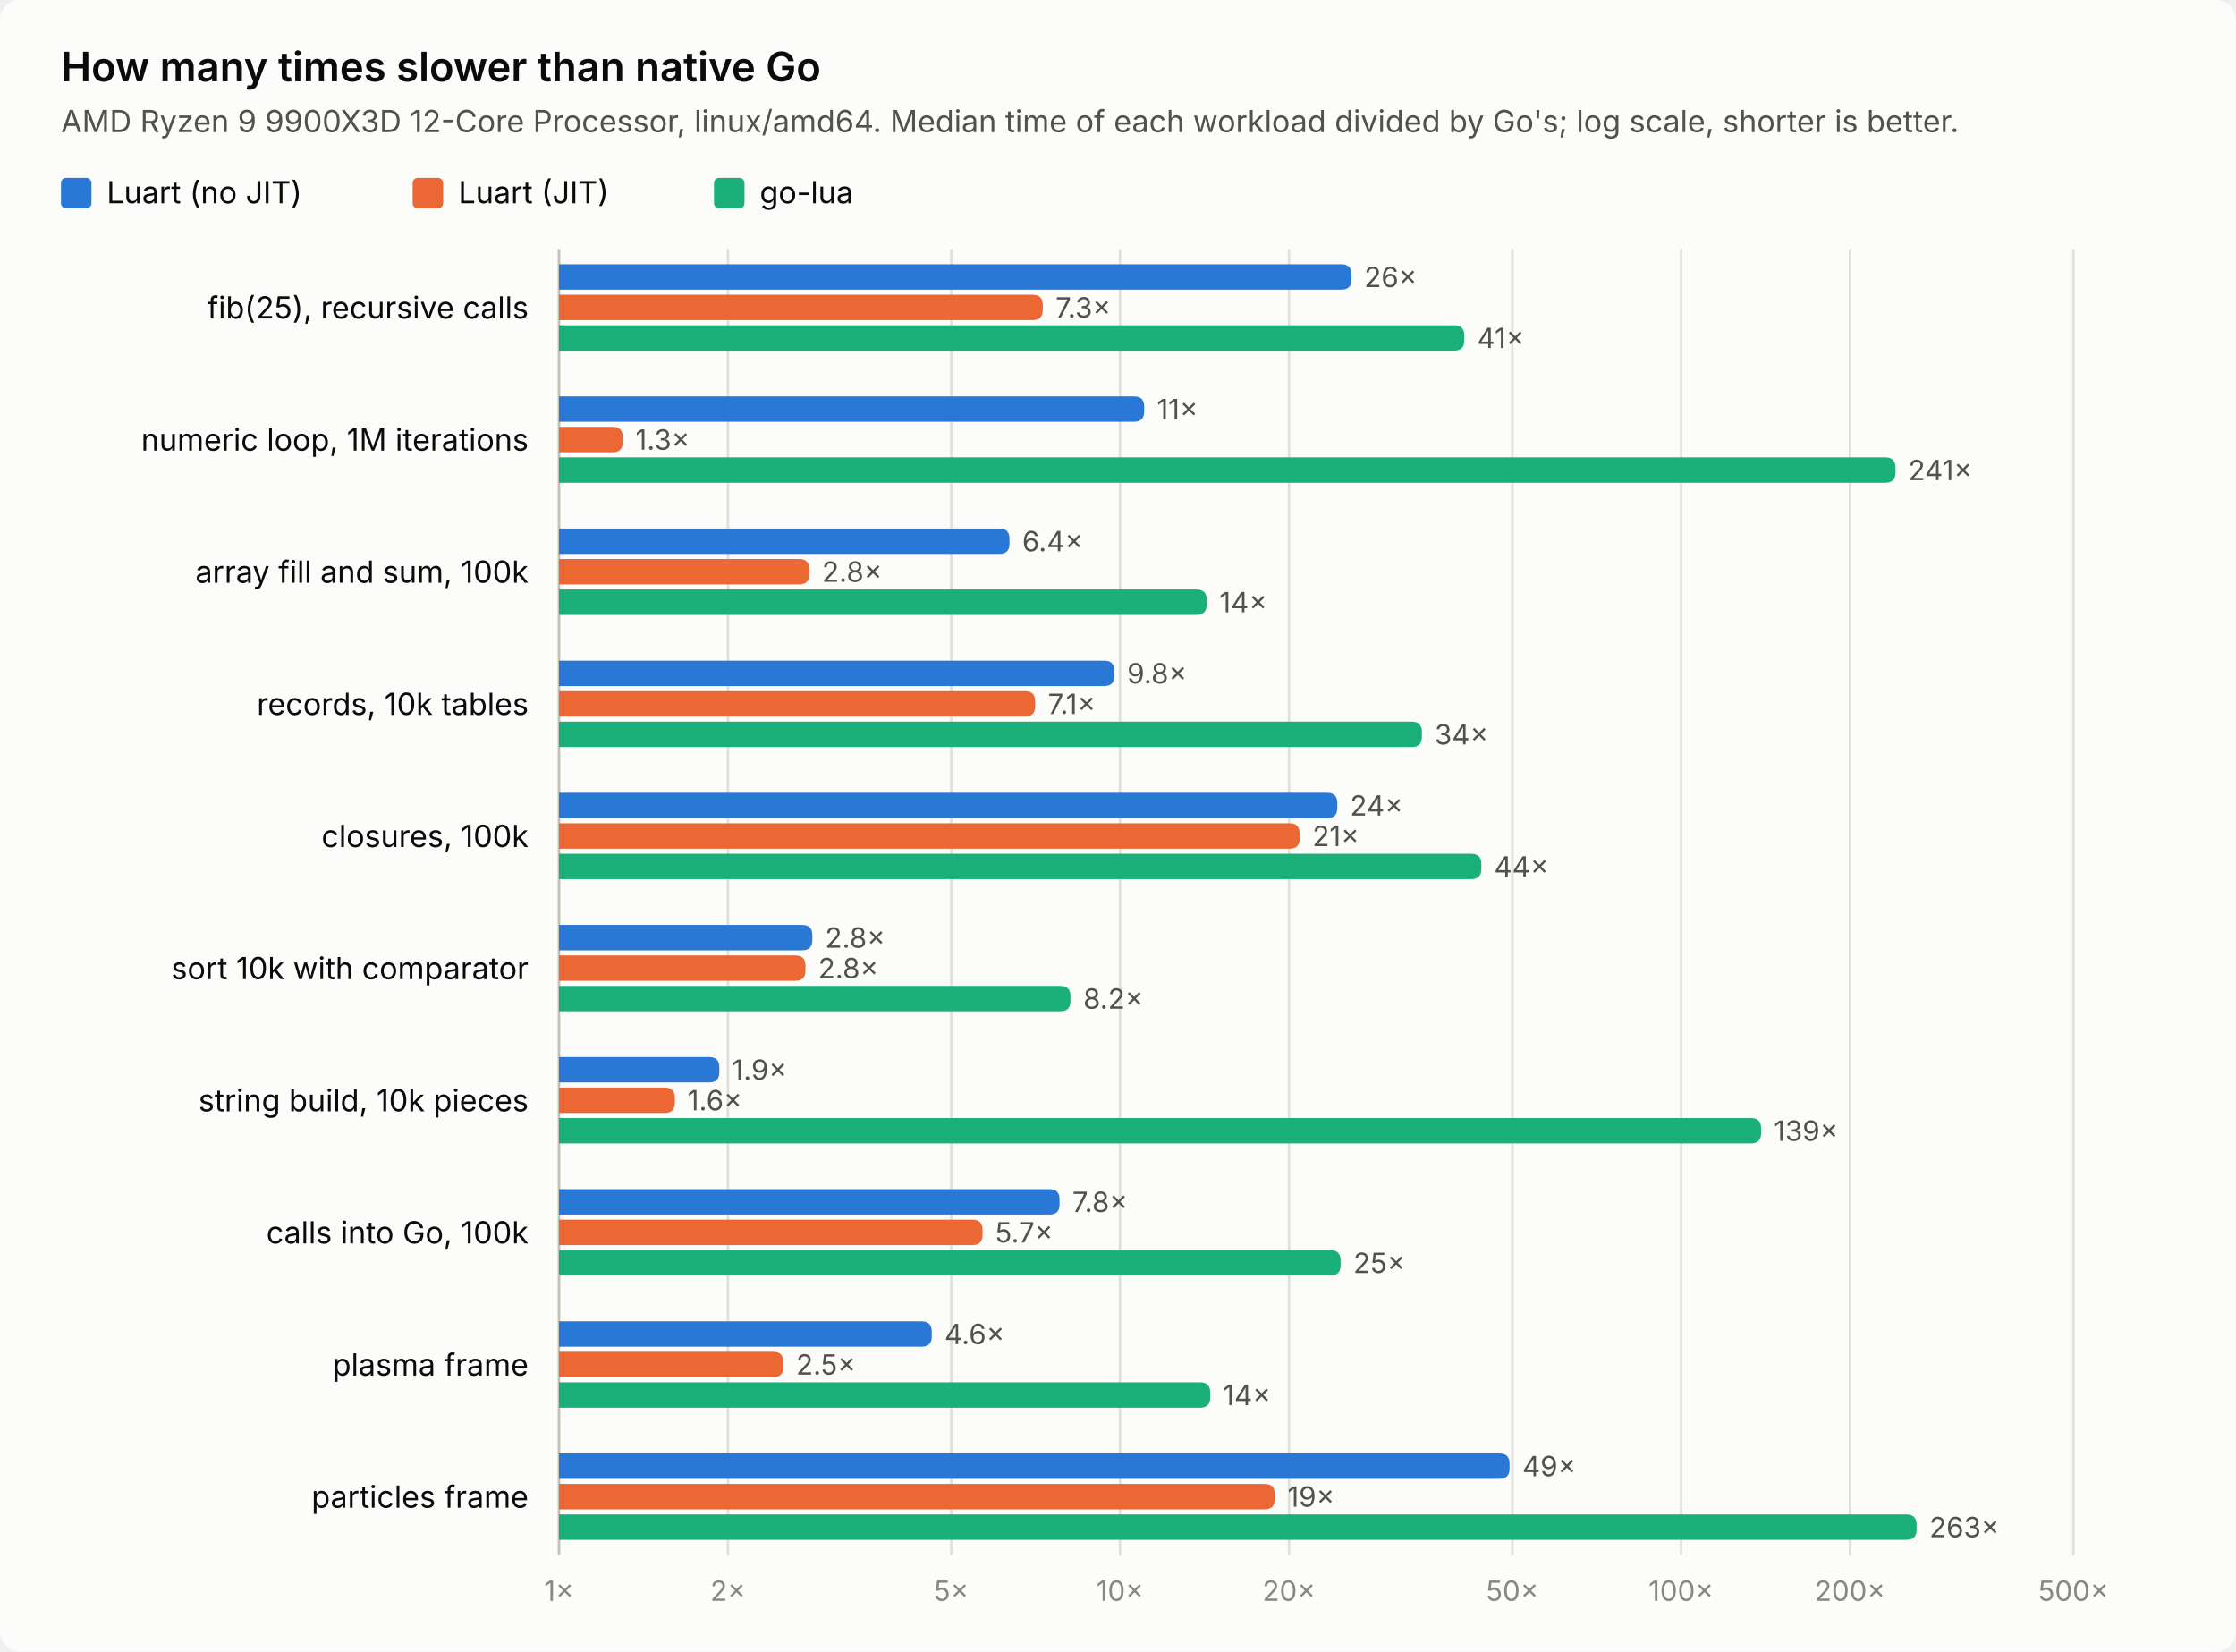
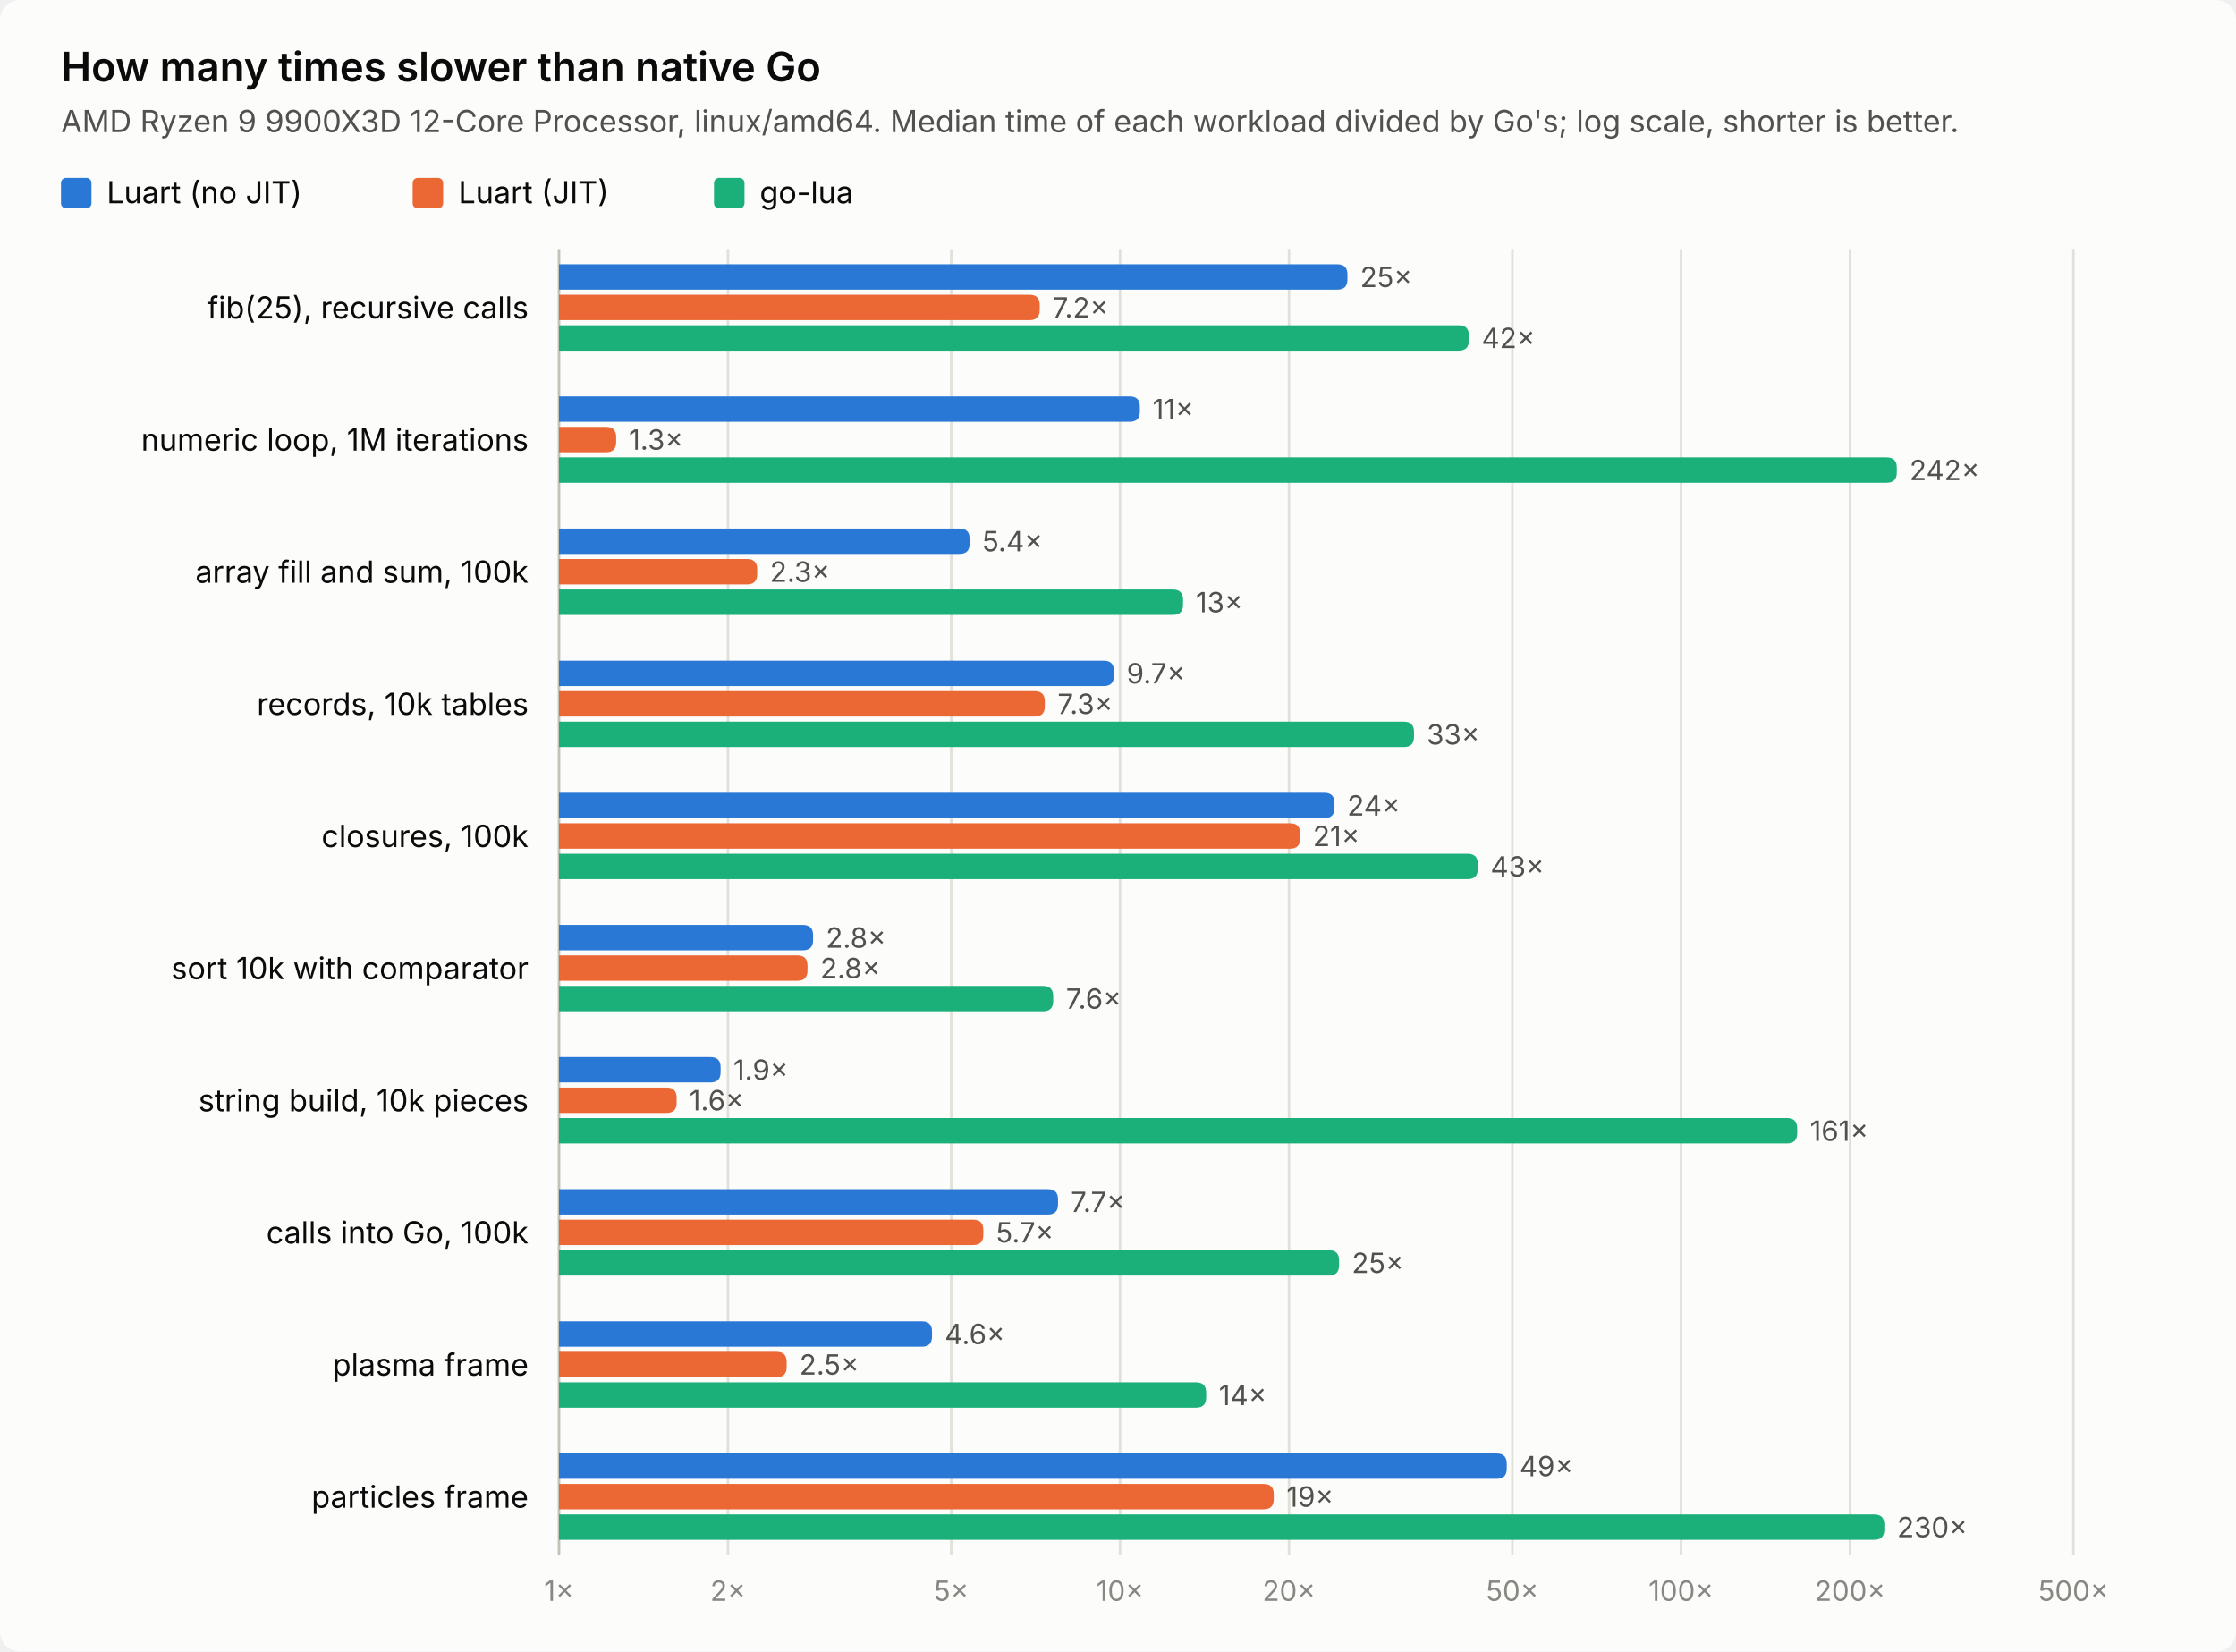
<svg xmlns="http://www.w3.org/2000/svg" viewBox="0 0 880 650" width="880" height="650" role="img" aria-labelledby="t d">
  <style>
text { font-family: system-ui, -apple-system, "Segoe UI", sans-serif; }
.bg { fill: #fcfcfb; }
.title { fill: #0b0b0b; font-size: 16px; font-weight: 600; }
.sub { fill: #52514e; font-size: 12px; }
.label { fill: #0b0b0b; font-size: 12px; }
.value { fill: #52514e; font-size: 11px; font-variant-numeric: tabular-nums; }
.tick { fill: #898781; font-size: 11px; font-variant-numeric: tabular-nums; }
.grid { stroke: #e1e0d9; stroke-width: 1; }
.base { stroke: #c3c2b7; stroke-width: 1; }
.s0 { fill: #2a78d6; } .s1 { fill: #eb6834; } .s2 { fill: #1baf7a; }
@media (prefers-color-scheme: dark) {
  .bg { fill: #1a1a19; }
  .title, .label { fill: #ffffff; }
  .sub, .value { fill: #c3c2b7; }
  .grid { stroke: #2c2c2a; }
  .base { stroke: #383835; }
  .s0 { fill: #3987e5; } .s1 { fill: #d95926; } .s2 { fill: #199e70; }
}
</style>
  <rect class="bg" width="880" height="650" rx="8" />
  <text class="title" x="24" y="32">How many times slower than native Go</text>
  <text class="sub" x="24" y="52">AMD Ryzen 9 9900X3D 12-Core Processor, linux/amd64. Median time of each workload divided by Go's; log scale, shorter is better.</text>
  <rect class="s0" x="24" y="70" width="12" height="12" rx="2" />
  <text class="label" x="42" y="80">Luart (no JIT)</text>
  <rect class="s1" x="162.4" y="70" width="12" height="12" rx="2" />
  <text class="label" x="180.4" y="80">Luart (JIT)</text>
  <rect class="s2" x="281" y="70" width="12" height="12" rx="2" />
  <text class="label" x="299" y="80">go-lua</text>
  <line class="base" x1="220.0" x2="220.0" y1="98" y2="612" />
  <text class="tick" x="220.0" y="630" text-anchor="middle">1×</text>
  <line class="grid" x1="286.5" x2="286.5" y1="98" y2="612" />
  <text class="tick" x="286.5" y="630" text-anchor="middle">2×</text>
  <line class="grid" x1="374.4" x2="374.4" y1="98" y2="612" />
  <text class="tick" x="374.4" y="630" text-anchor="middle">5×</text>
  <line class="grid" x1="440.8" x2="440.8" y1="98" y2="612" />
  <text class="tick" x="440.8" y="630" text-anchor="middle">10×</text>
  <line class="grid" x1="507.3" x2="507.3" y1="98" y2="612" />
  <text class="tick" x="507.3" y="630" text-anchor="middle">20×</text>
  <line class="grid" x1="595.2" x2="595.2" y1="98" y2="612" />
  <text class="tick" x="595.2" y="630" text-anchor="middle">50×</text>
  <line class="grid" x1="661.6" x2="661.6" y1="98" y2="612" />
  <text class="tick" x="661.6" y="630" text-anchor="middle">100×</text>
  <line class="grid" x1="728.1" x2="728.1" y1="98" y2="612" />
  <text class="tick" x="728.1" y="630" text-anchor="middle">200×</text>
  <line class="grid" x1="816.0" x2="816.0" y1="98" y2="612" />
  <text class="tick" x="816.0" y="630" text-anchor="middle">500×</text>
  <text class="label" x="208" y="121.0" text-anchor="end" dominant-baseline="middle">fib(25), recursive calls</text>
-   <path class="s0" d="M220.0 104.0H527.9Q531.9 104.0 531.9 108.0V110.0Q531.9 114.0 527.9 114.0H220.0Z" />
-   <text class="value" x="536.9" y="109.0" text-anchor="start" dominant-baseline="middle">26×</text>
-   <path class="s1" d="M220.0 116.0H406.4Q410.4 116.0 410.4 120.0V122.0Q410.4 126.0 406.4 126.0H220.0Z" />
-   <text class="value" x="415.4" y="121.0" text-anchor="start" dominant-baseline="middle">7.3×</text>
-   <path class="s2" d="M220.0 128.0H572.3Q576.3 128.0 576.3 132.0V134.0Q576.3 138.0 572.3 138.0H220.0Z" />
-   <text class="value" x="581.3" y="133.0" text-anchor="start" dominant-baseline="middle">41×</text>
+   <path class="s0" d="M220.0 104.0H526.3Q530.3 104.0 530.3 108.0V110.0Q530.3 114.0 526.3 114.0H220.0Z" />
+   <text class="value" x="535.3" y="109.0" text-anchor="start" dominant-baseline="middle">25×</text>
+   <path class="s1" d="M220.0 116.0H405.2Q409.2 116.0 409.2 120.0V122.0Q409.2 126.0 405.2 126.0H220.0Z" />
+   <text class="value" x="414.2" y="121.0" text-anchor="start" dominant-baseline="middle">7.2×</text>
+   <path class="s2" d="M220.0 128.0H574.1Q578.1 128.0 578.1 132.0V134.0Q578.1 138.0 574.1 138.0H220.0Z" />
+   <text class="value" x="583.1" y="133.0" text-anchor="start" dominant-baseline="middle">42×</text>
  <text class="label" x="208" y="173.0" text-anchor="end" dominant-baseline="middle">numeric loop, 1M iterations</text>
-   <path class="s0" d="M220.0 156.0H446.3Q450.3 156.0 450.3 160.0V162.0Q450.3 166.0 446.3 166.0H220.0Z" />
-   <text class="value" x="455.3" y="161.0" text-anchor="start" dominant-baseline="middle">11×</text>
-   <path class="s1" d="M220.0 168.0H241.1Q245.1 168.0 245.1 172.0V174.0Q245.1 178.0 241.1 178.0H220.0Z" />
-   <text class="value" x="250.1" y="173.0" text-anchor="start" dominant-baseline="middle">1.3×</text>
-   <path class="s2" d="M220.0 180.0H742.0Q746.0 180.0 746.0 184.0V186.0Q746.0 190.0 742.0 190.0H220.0Z" />
-   <text class="value" x="751.0" y="185.0" text-anchor="start" dominant-baseline="middle">241×</text>
+   <path class="s0" d="M220.0 156.0H444.6Q448.6 156.0 448.6 160.0V162.0Q448.6 166.0 444.6 166.0H220.0Z" />
+   <text class="value" x="453.6" y="161.0" text-anchor="start" dominant-baseline="middle">11×</text>
+   <path class="s1" d="M220.0 168.0H238.5Q242.5 168.0 242.5 172.0V174.0Q242.5 178.0 238.5 178.0H220.0Z" />
+   <text class="value" x="247.5" y="173.0" text-anchor="start" dominant-baseline="middle">1.3×</text>
+   <path class="s2" d="M220.0 180.0H742.5Q746.5 180.0 746.5 184.0V186.0Q746.5 190.0 742.5 190.0H220.0Z" />
+   <text class="value" x="751.5" y="185.0" text-anchor="start" dominant-baseline="middle">242×</text>
  <text class="label" x="208" y="225.0" text-anchor="end" dominant-baseline="middle">array fill and sum, 100k</text>
-   <path class="s0" d="M220.0 208.0H393.3Q397.3 208.0 397.3 212.0V214.0Q397.3 218.0 393.3 218.0H220.0Z" />
-   <text class="value" x="402.3" y="213.0" text-anchor="start" dominant-baseline="middle">6.4×</text>
-   <path class="s1" d="M220.0 220.0H314.5Q318.5 220.0 318.5 224.0V226.0Q318.5 230.0 314.5 230.0H220.0Z" />
-   <text class="value" x="323.5" y="225.0" text-anchor="start" dominant-baseline="middle">2.8×</text>
-   <path class="s2" d="M220.0 232.0H470.9Q474.9 232.0 474.9 236.0V238.0Q474.9 242.0 470.9 242.0H220.0Z" />
-   <text class="value" x="479.9" y="237.0" text-anchor="start" dominant-baseline="middle">14×</text>
+   <path class="s0" d="M220.0 208.0H377.6Q381.6 208.0 381.6 212.0V214.0Q381.6 218.0 377.6 218.0H220.0Z" />
+   <text class="value" x="386.6" y="213.0" text-anchor="start" dominant-baseline="middle">5.4×</text>
+   <path class="s1" d="M220.0 220.0H294.0Q298.0 220.0 298.0 224.0V226.0Q298.0 230.0 294.0 230.0H220.0Z" />
+   <text class="value" x="303.0" y="225.0" text-anchor="start" dominant-baseline="middle">2.3×</text>
+   <path class="s2" d="M220.0 232.0H461.6Q465.6 232.0 465.6 236.0V238.0Q465.6 242.0 461.6 242.0H220.0Z" />
+   <text class="value" x="470.6" y="237.0" text-anchor="start" dominant-baseline="middle">13×</text>
  <text class="label" x="208" y="277.0" text-anchor="end" dominant-baseline="middle">records, 10k tables</text>
-   <path class="s0" d="M220.0 260.0H434.6Q438.6 260.0 438.6 264.0V266.0Q438.6 270.0 434.6 270.0H220.0Z" />
-   <text class="value" x="443.6" y="265.0" text-anchor="start" dominant-baseline="middle">9.8×</text>
-   <path class="s1" d="M220.0 272.0H403.4Q407.4 272.0 407.4 276.0V278.0Q407.4 282.0 403.4 282.0H220.0Z" />
-   <text class="value" x="412.4" y="277.0" text-anchor="start" dominant-baseline="middle">7.1×</text>
-   <path class="s2" d="M220.0 284.0H555.6Q559.6 284.0 559.6 288.0V290.0Q559.6 294.0 555.6 294.0H220.0Z" />
-   <text class="value" x="564.6" y="289.0" text-anchor="start" dominant-baseline="middle">34×</text>
+   <path class="s0" d="M220.0 260.0H434.4Q438.4 260.0 438.4 264.0V266.0Q438.4 270.0 434.4 270.0H220.0Z" />
+   <text class="value" x="443.4" y="265.0" text-anchor="start" dominant-baseline="middle">9.7×</text>
+   <path class="s1" d="M220.0 272.0H407.2Q411.2 272.0 411.2 276.0V278.0Q411.2 282.0 407.2 282.0H220.0Z" />
+   <text class="value" x="416.2" y="277.0" text-anchor="start" dominant-baseline="middle">7.3×</text>
+   <path class="s2" d="M220.0 284.0H552.5Q556.5 284.0 556.5 288.0V290.0Q556.5 294.0 552.5 294.0H220.0Z" />
+   <text class="value" x="561.5" y="289.0" text-anchor="start" dominant-baseline="middle">33×</text>
  <text class="label" x="208" y="329.0" text-anchor="end" dominant-baseline="middle">closures, 100k</text>
-   <path class="s0" d="M220.0 312.0H522.3Q526.3 312.0 526.3 316.0V318.0Q526.3 322.0 522.3 322.0H220.0Z" />
-   <text class="value" x="531.3" y="317.0" text-anchor="start" dominant-baseline="middle">24×</text>
-   <path class="s1" d="M220.0 324.0H507.5Q511.5 324.0 511.5 328.0V330.0Q511.5 334.0 507.5 334.0H220.0Z" />
-   <text class="value" x="516.5" y="329.0" text-anchor="start" dominant-baseline="middle">21×</text>
-   <path class="s2" d="M220.0 336.0H579.0Q583.0 336.0 583.0 340.0V342.0Q583.0 346.0 579.0 346.0H220.0Z" />
-   <text class="value" x="588.0" y="341.0" text-anchor="start" dominant-baseline="middle">44×</text>
+   <path class="s0" d="M220.0 312.0H521.2Q525.2 312.0 525.2 316.0V318.0Q525.2 322.0 521.2 322.0H220.0Z" />
+   <text class="value" x="530.2" y="317.0" text-anchor="start" dominant-baseline="middle">24×</text>
+   <path class="s1" d="M220.0 324.0H507.7Q511.7 324.0 511.7 328.0V330.0Q511.7 334.0 507.7 334.0H220.0Z" />
+   <text class="value" x="516.7" y="329.0" text-anchor="start" dominant-baseline="middle">21×</text>
+   <path class="s2" d="M220.0 336.0H577.6Q581.6 336.0 581.6 340.0V342.0Q581.6 346.0 577.6 346.0H220.0Z" />
+   <text class="value" x="586.6" y="341.0" text-anchor="start" dominant-baseline="middle">43×</text>
  <text class="label" x="208" y="381.0" text-anchor="end" dominant-baseline="middle">sort 10k with comparator</text>
-   <path class="s0" d="M220.0 364.0H315.7Q319.7 364.0 319.7 368.0V370.0Q319.7 374.0 315.7 374.0H220.0Z" />
-   <text class="value" x="324.7" y="369.0" text-anchor="start" dominant-baseline="middle">2.8×</text>
-   <path class="s1" d="M220.0 376.0H313.0Q317.0 376.0 317.0 380.0V382.0Q317.0 386.0 313.0 386.0H220.0Z" />
-   <text class="value" x="322.0" y="381.0" text-anchor="start" dominant-baseline="middle">2.8×</text>
-   <path class="s2" d="M220.0 388.0H417.3Q421.3 388.0 421.3 392.0V394.0Q421.3 398.0 417.3 398.0H220.0Z" />
-   <text class="value" x="426.3" y="393.0" text-anchor="start" dominant-baseline="middle">8.2×</text>
+   <path class="s0" d="M220.0 364.0H316.0Q320.0 364.0 320.0 368.0V370.0Q320.0 374.0 316.0 374.0H220.0Z" />
+   <text class="value" x="325.0" y="369.0" text-anchor="start" dominant-baseline="middle">2.8×</text>
+   <path class="s1" d="M220.0 376.0H313.8Q317.8 376.0 317.8 380.0V382.0Q317.8 386.0 313.8 386.0H220.0Z" />
+   <text class="value" x="322.8" y="381.0" text-anchor="start" dominant-baseline="middle">2.8×</text>
+   <path class="s2" d="M220.0 388.0H410.5Q414.5 388.0 414.5 392.0V394.0Q414.5 398.0 410.5 398.0H220.0Z" />
+   <text class="value" x="419.5" y="393.0" text-anchor="start" dominant-baseline="middle">7.6×</text>
  <text class="label" x="208" y="433.0" text-anchor="end" dominant-baseline="middle">string build, 10k pieces</text>
-   <path class="s0" d="M220.0 416.0H279.1Q283.1 416.0 283.1 420.0V422.0Q283.1 426.0 279.1 426.0H220.0Z" />
-   <text class="value" x="288.1" y="421.0" text-anchor="start" dominant-baseline="middle">1.9×</text>
-   <path class="s1" d="M220.0 428.0H261.6Q265.6 428.0 265.6 432.0V434.0Q265.6 438.0 261.6 438.0H220.0Z" />
-   <text class="value" x="270.6" y="433.0" text-anchor="start" dominant-baseline="middle">1.6×</text>
-   <path class="s2" d="M220.0 440.0H689.1Q693.1 440.0 693.1 444.0V446.0Q693.1 450.0 689.1 450.0H220.0Z" />
-   <text class="value" x="698.1" y="445.0" text-anchor="start" dominant-baseline="middle">139×</text>
+   <path class="s0" d="M220.0 416.0H279.6Q283.6 416.0 283.6 420.0V422.0Q283.6 426.0 279.6 426.0H220.0Z" />
+   <text class="value" x="288.6" y="421.0" text-anchor="start" dominant-baseline="middle">1.9×</text>
+   <path class="s1" d="M220.0 428.0H262.3Q266.3 428.0 266.3 432.0V434.0Q266.3 438.0 262.3 438.0H220.0Z" />
+   <text class="value" x="271.3" y="433.0" text-anchor="start" dominant-baseline="middle">1.6×</text>
+   <path class="s2" d="M220.0 440.0H703.3Q707.3 440.0 707.3 444.0V446.0Q707.3 450.0 703.3 450.0H220.0Z" />
+   <text class="value" x="712.3" y="445.0" text-anchor="start" dominant-baseline="middle">161×</text>
  <text class="label" x="208" y="485.0" text-anchor="end" dominant-baseline="middle">calls into Go, 100k</text>
-   <path class="s0" d="M220.0 468.0H413.0Q417.0 468.0 417.0 472.0V474.0Q417.0 478.0 413.0 478.0H220.0Z" />
-   <text class="value" x="422.0" y="473.0" text-anchor="start" dominant-baseline="middle">7.8×</text>
-   <path class="s1" d="M220.0 480.0H382.7Q386.7 480.0 386.7 484.0V486.0Q386.7 490.0 382.7 490.0H220.0Z" />
-   <text class="value" x="391.7" y="485.0" text-anchor="start" dominant-baseline="middle">5.7×</text>
-   <path class="s2" d="M220.0 492.0H523.6Q527.6 492.0 527.6 496.0V498.0Q527.6 502.0 523.6 502.0H220.0Z" />
-   <text class="value" x="532.6" y="497.0" text-anchor="start" dominant-baseline="middle">25×</text>
+   <path class="s0" d="M220.0 468.0H412.4Q416.4 468.0 416.4 472.0V474.0Q416.4 478.0 412.4 478.0H220.0Z" />
+   <text class="value" x="421.4" y="473.0" text-anchor="start" dominant-baseline="middle">7.7×</text>
+   <path class="s1" d="M220.0 480.0H383.0Q387.0 480.0 387.0 484.0V486.0Q387.0 490.0 383.0 490.0H220.0Z" />
+   <text class="value" x="392.0" y="485.0" text-anchor="start" dominant-baseline="middle">5.7×</text>
+   <path class="s2" d="M220.0 492.0H523.0Q527.0 492.0 527.0 496.0V498.0Q527.0 502.0 523.0 502.0H220.0Z" />
+   <text class="value" x="532.0" y="497.0" text-anchor="start" dominant-baseline="middle">25×</text>
  <text class="label" x="208" y="537.0" text-anchor="end" dominant-baseline="middle">plasma frame</text>
-   <path class="s0" d="M220.0 520.0H362.7Q366.7 520.0 366.7 524.0V526.0Q366.7 530.0 362.7 530.0H220.0Z" />
-   <text class="value" x="371.7" y="525.0" text-anchor="start" dominant-baseline="middle">4.6×</text>
-   <path class="s1" d="M220.0 532.0H304.3Q308.3 532.0 308.3 536.0V538.0Q308.3 542.0 304.3 542.0H220.0Z" />
-   <text class="value" x="313.3" y="537.0" text-anchor="start" dominant-baseline="middle">2.5×</text>
-   <path class="s2" d="M220.0 544.0H472.3Q476.3 544.0 476.3 548.0V550.0Q476.3 554.0 472.3 554.0H220.0Z" />
-   <text class="value" x="481.3" y="549.0" text-anchor="start" dominant-baseline="middle">14×</text>
+   <path class="s0" d="M220.0 520.0H362.8Q366.8 520.0 366.8 524.0V526.0Q366.8 530.0 362.8 530.0H220.0Z" />
+   <text class="value" x="371.8" y="525.0" text-anchor="start" dominant-baseline="middle">4.6×</text>
+   <path class="s1" d="M220.0 532.0H305.6Q309.6 532.0 309.6 536.0V538.0Q309.6 542.0 305.6 542.0H220.0Z" />
+   <text class="value" x="314.6" y="537.0" text-anchor="start" dominant-baseline="middle">2.5×</text>
+   <path class="s2" d="M220.0 544.0H470.7Q474.7 544.0 474.7 548.0V550.0Q474.7 554.0 470.7 554.0H220.0Z" />
+   <text class="value" x="479.7" y="549.0" text-anchor="start" dominant-baseline="middle">14×</text>
  <text class="label" x="208" y="589.0" text-anchor="end" dominant-baseline="middle">particles frame</text>
-   <path class="s0" d="M220.0 572.0H590.1Q594.1 572.0 594.1 576.0V578.0Q594.1 582.0 590.1 582.0H220.0Z" />
-   <text class="value" x="599.1" y="577.0" text-anchor="start" dominant-baseline="middle">49×</text>
-   <path class="s1" d="M220.0 584.0H497.7Q501.7 584.0 501.7 588.0V590.0Q501.7 594.0 497.7 594.0H220.0Z" />
-   <text class="value" x="506.7" y="589.0" text-anchor="start" dominant-baseline="middle">19×</text>
-   <path class="s2" d="M220.0 596.0H750.3Q754.3 596.0 754.3 600.0V602.0Q754.3 606.0 750.3 606.0H220.0Z" />
-   <text class="value" x="759.3" y="601.0" text-anchor="start" dominant-baseline="middle">263×</text>
+   <path class="s0" d="M220.0 572.0H589.0Q593.0 572.0 593.0 576.0V578.0Q593.0 582.0 589.0 582.0H220.0Z" />
+   <text class="value" x="598.0" y="577.0" text-anchor="start" dominant-baseline="middle">49×</text>
+   <path class="s1" d="M220.0 584.0H497.3Q501.3 584.0 501.3 588.0V590.0Q501.3 594.0 497.3 594.0H220.0Z" />
+   <text class="value" x="506.3" y="589.0" text-anchor="start" dominant-baseline="middle">19×</text>
+   <path class="s2" d="M220.0 596.0H737.6Q741.6 596.0 741.6 600.0V602.0Q741.6 606.0 737.6 606.0H220.0Z" />
+   <text class="value" x="746.6" y="601.0" text-anchor="start" dominant-baseline="middle">230×</text>
</svg>
